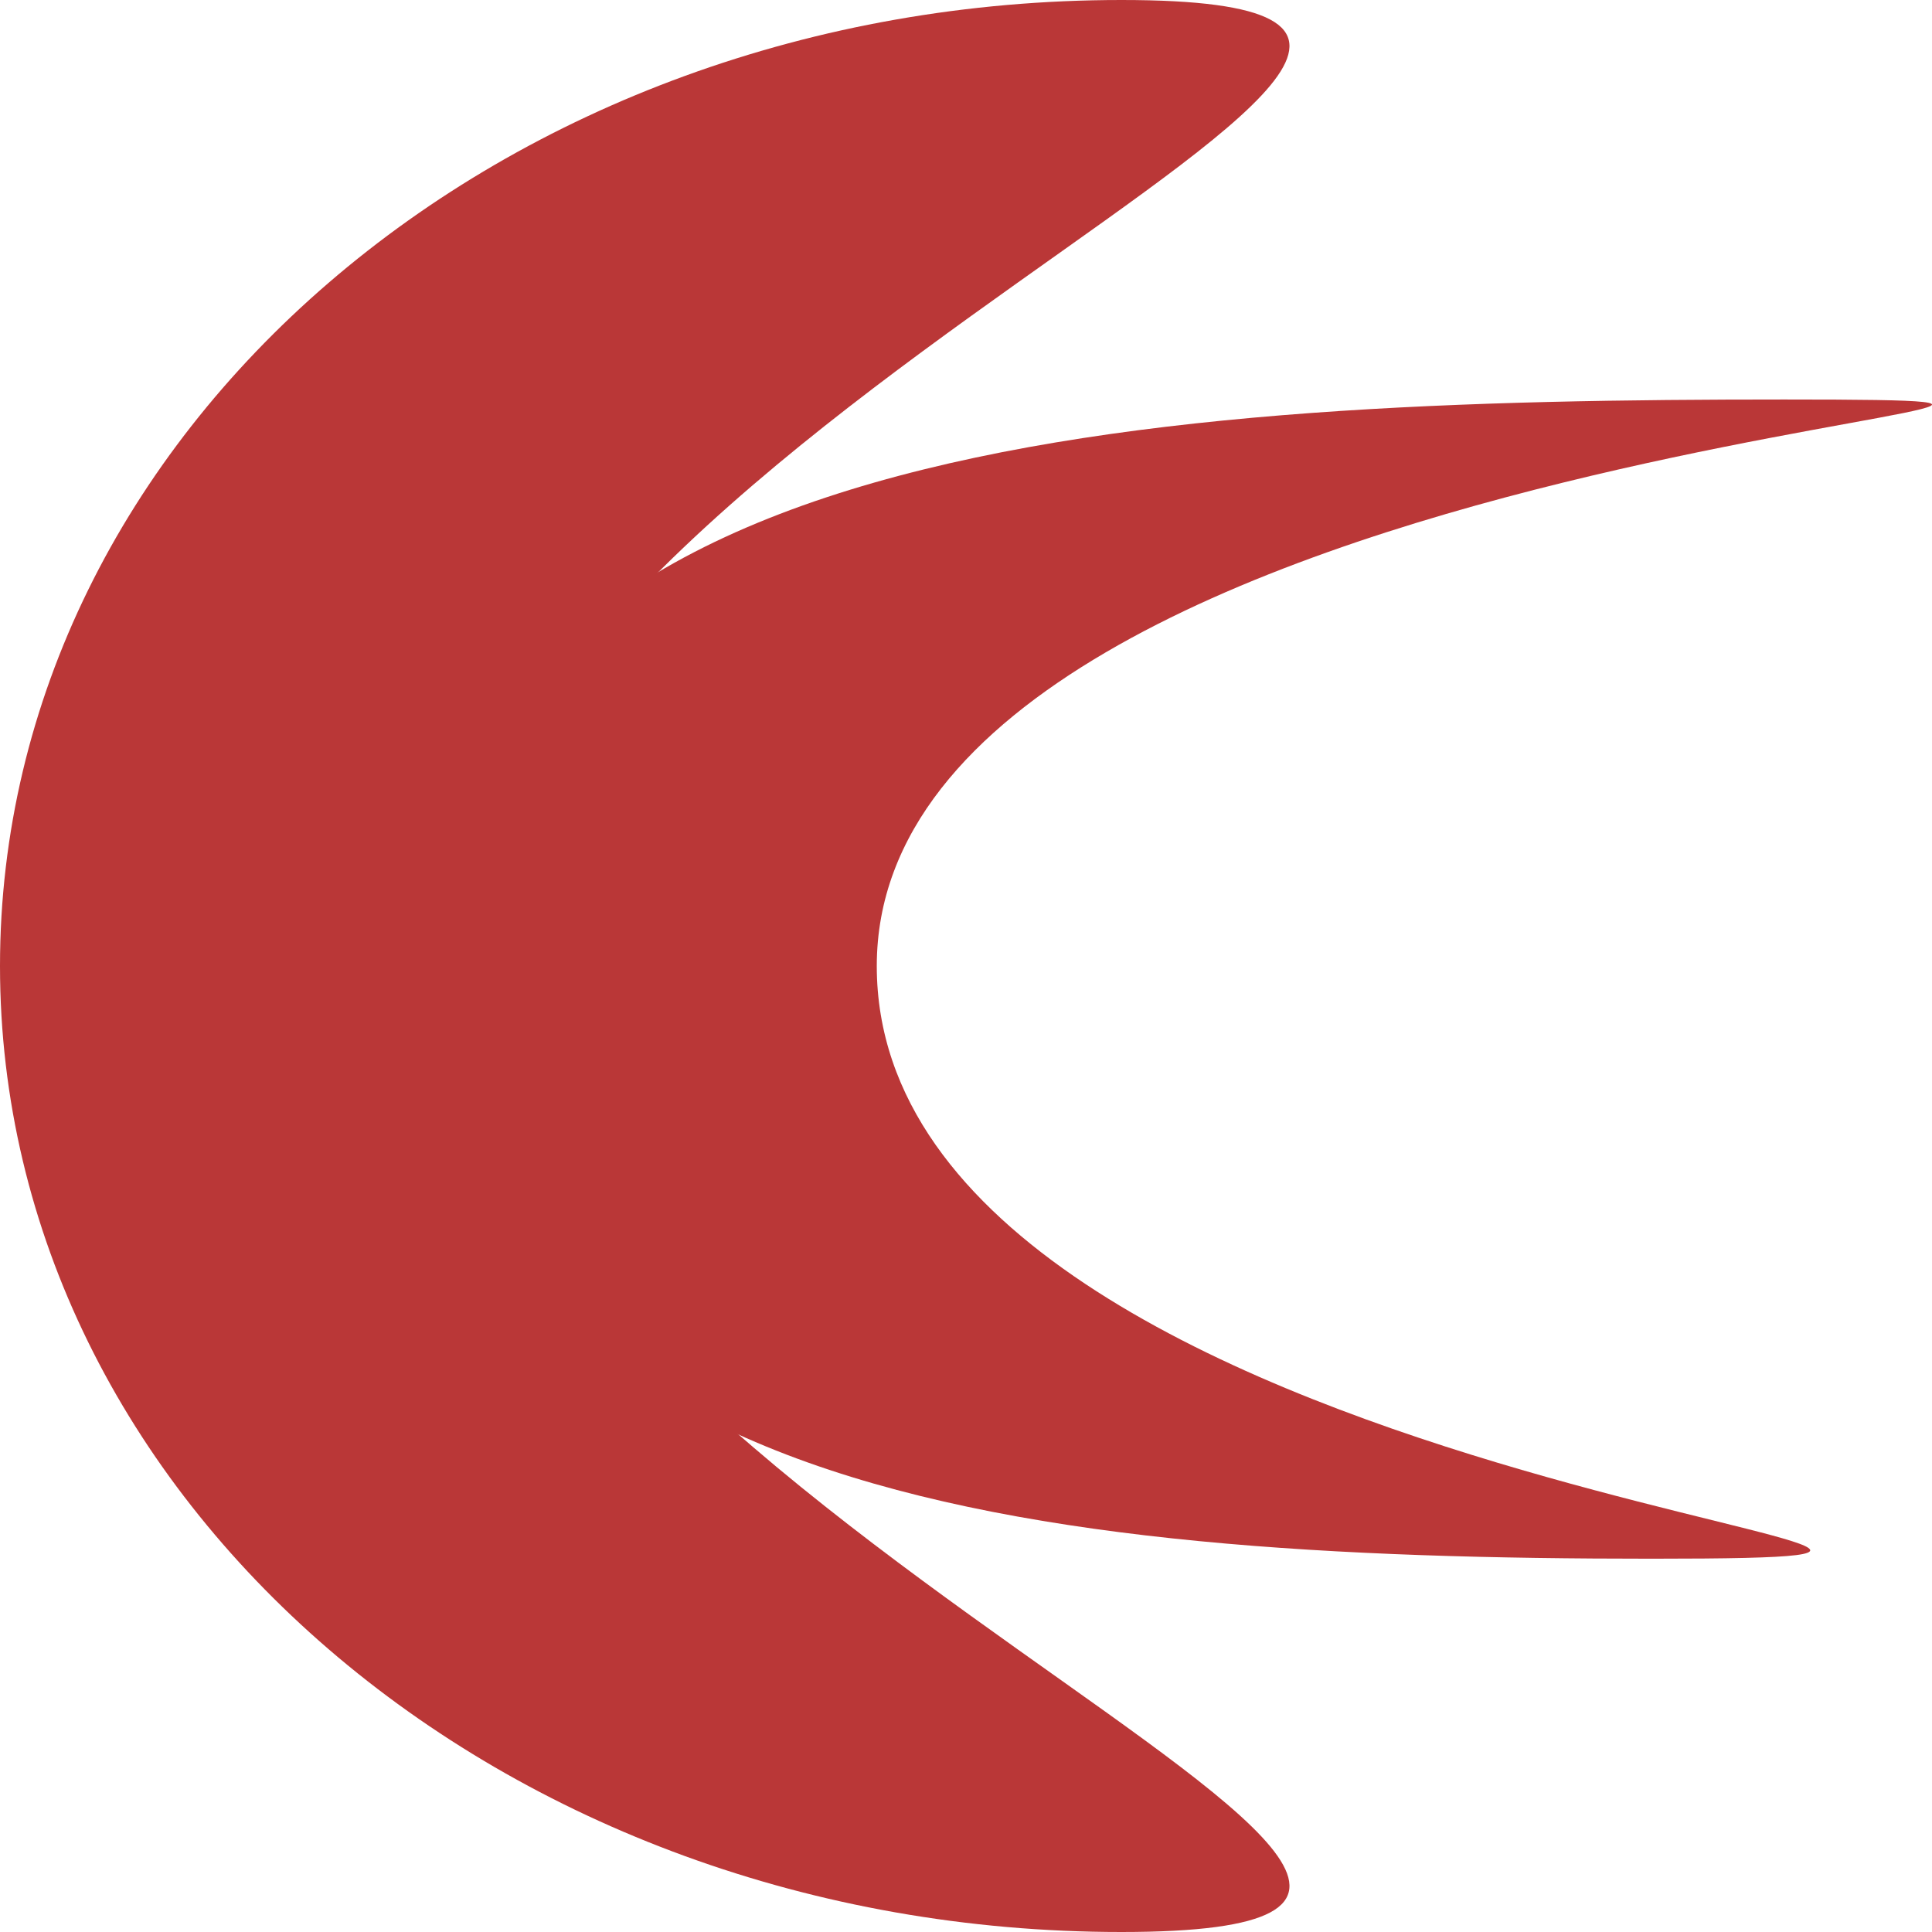
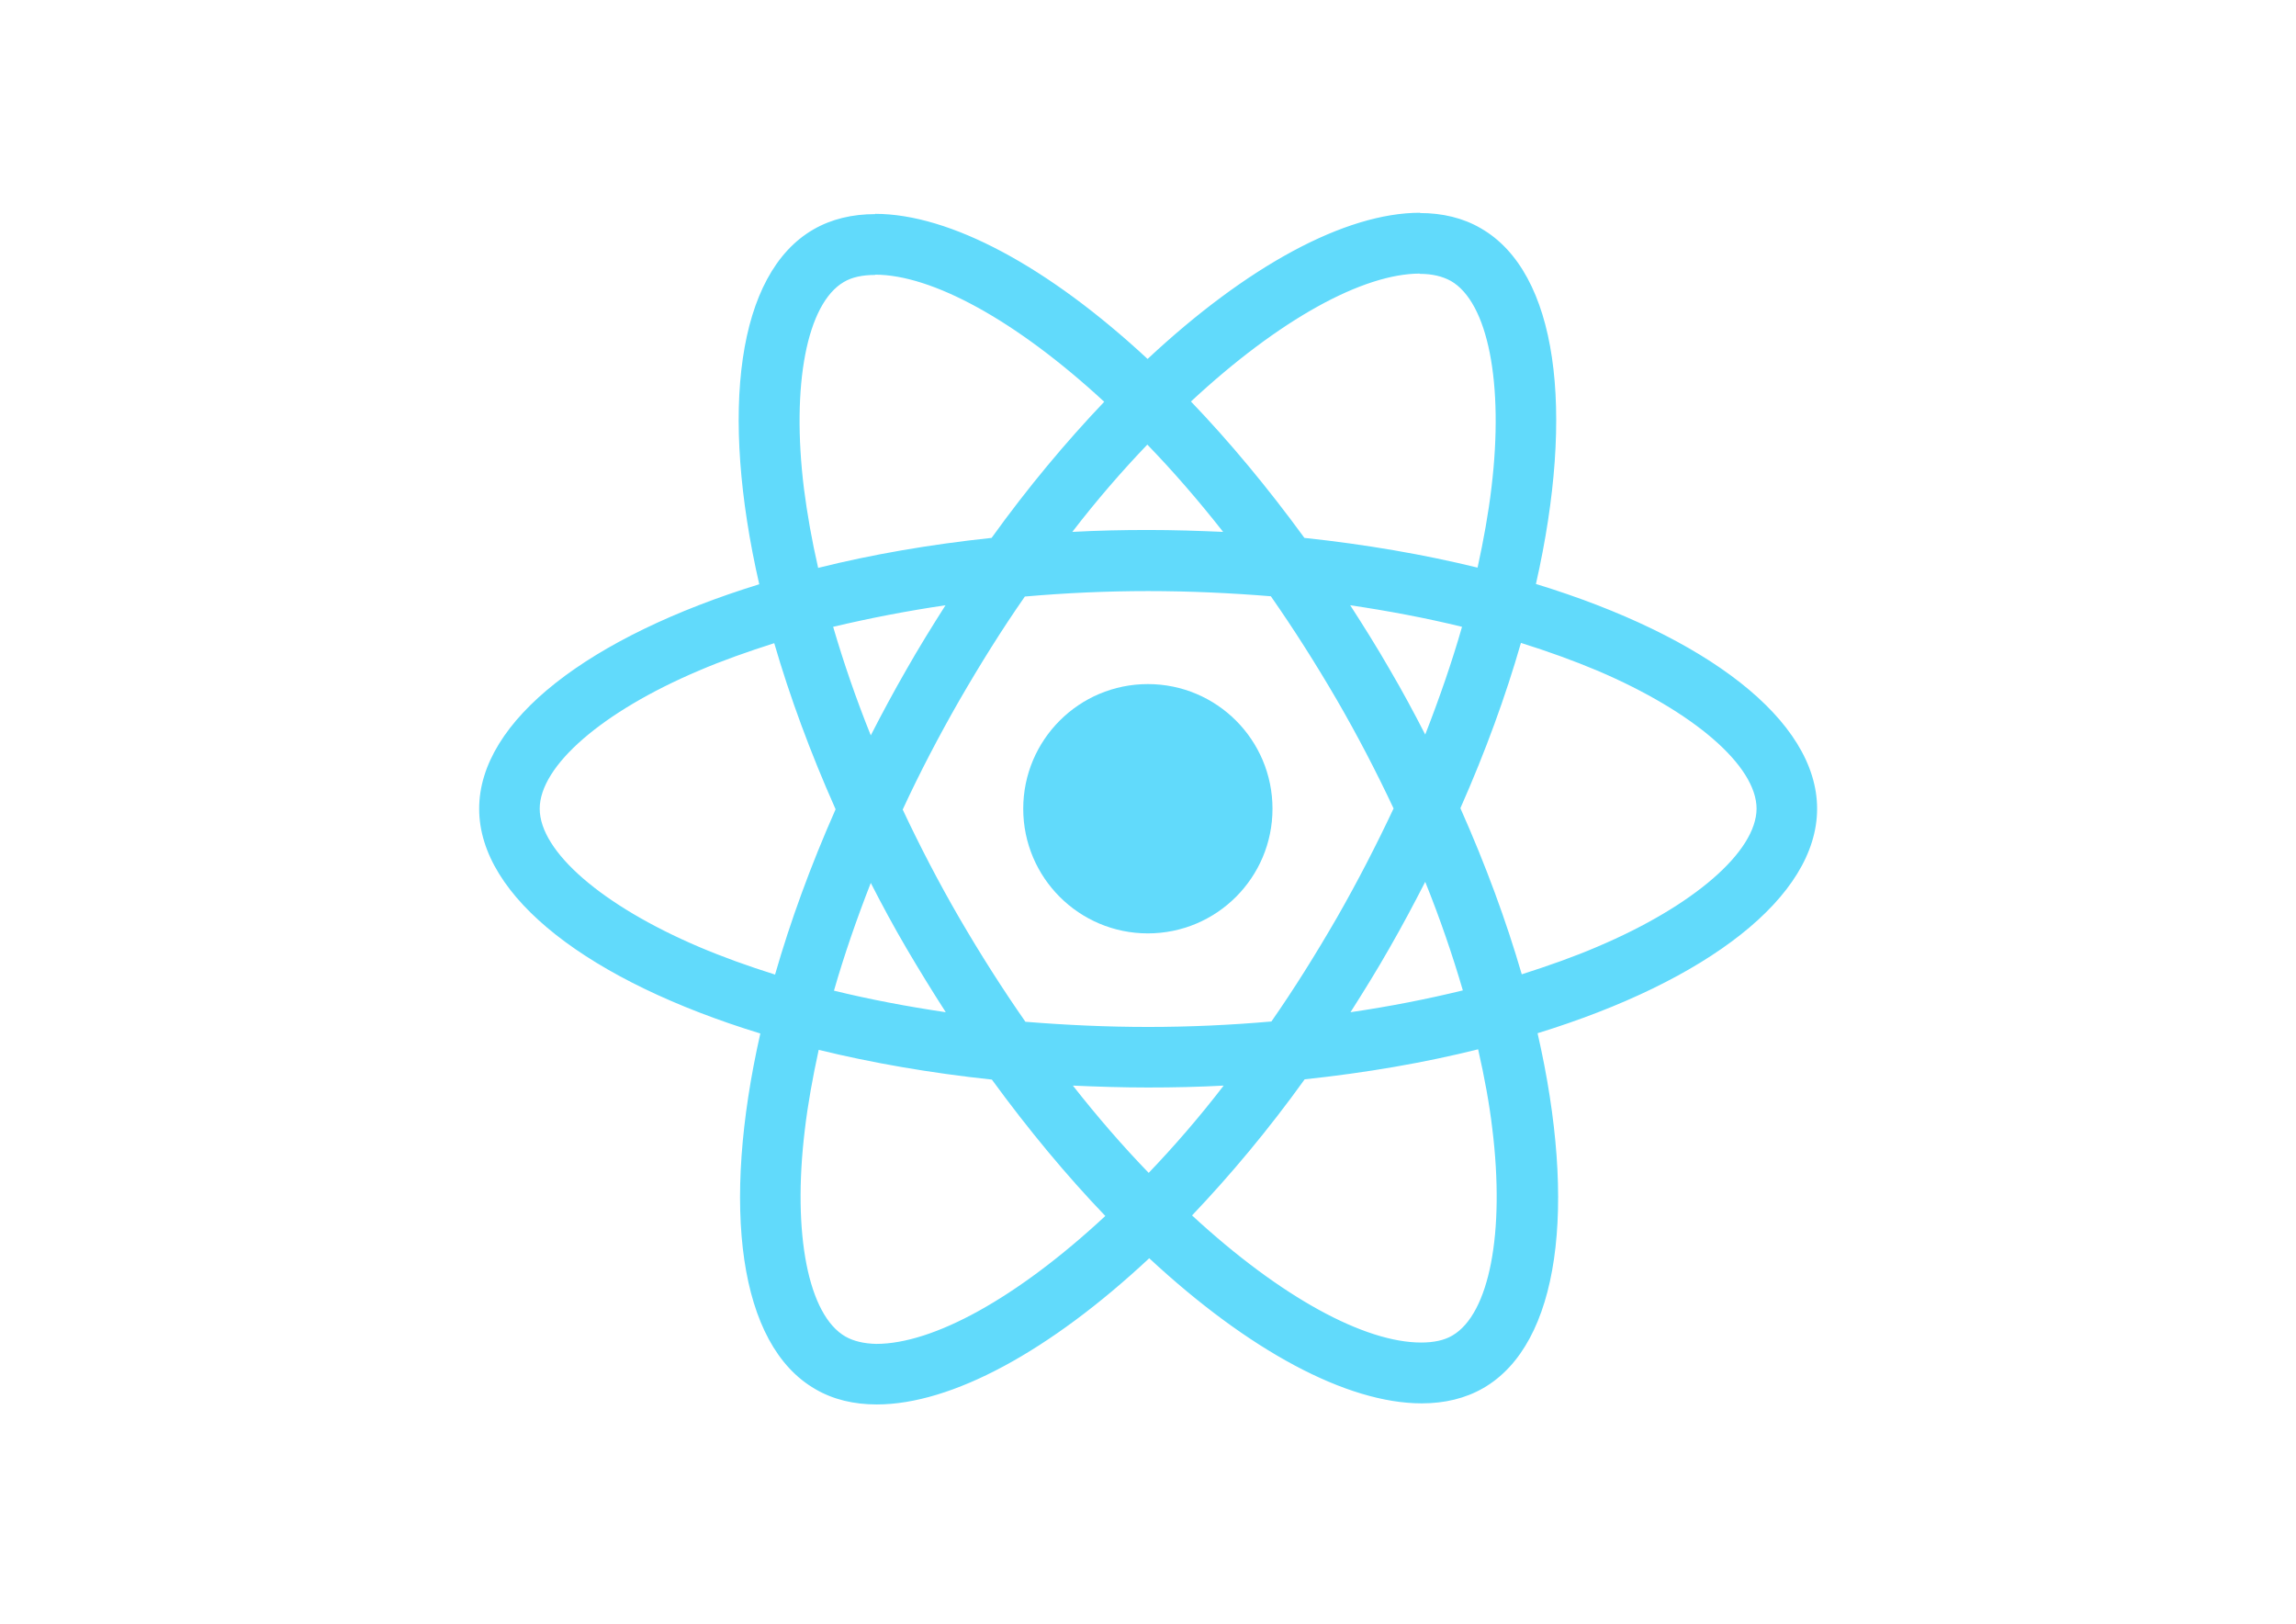
- <svg xmlns="http://www.w3.org/2000/svg" width="83" height="83" viewBox="0 0 83 83" fill="none">
-   <path d="M19.271 41.5C19.271 64.42 74.787 83 48.178 83C21.57 83 0 64.42 0 41.5C0 18.58 21.57 0 48.178 0C74.787 0 19.271 18.58 19.271 41.5Z" fill="#BA3737" />
-   <path d="M37.667 41.5C37.667 64.42 97.562 66.963 70.954 66.963C44.346 66.963 18.396 64.42 18.396 41.5C18.396 18.58 50.04 17.163 76.648 17.163C103.256 17.163 37.667 18.58 37.667 41.5Z" fill="#BA3737" />
+ <svg xmlns="http://www.w3.org/2000/svg" viewBox="0 0 841.9 595.3">
+   <g fill="#61DAFB">
+     <path d="M666.3 296.5c0-32.5-40.7-63.3-103.1-82.4 14.4-63.6 8-114.2-20.2-130.4-6.5-3.8-14.1-5.6-22.4-5.6v22.3c4.6 0 8.3.9 11.4 2.6 13.6 7.8 19.5 37.5 14.9 75.7-1.1 9.4-2.9 19.3-5.1 29.4-19.6-4.8-41-8.5-63.5-10.9-13.5-18.5-27.5-35.3-41.6-50 32.6-30.3 63.2-46.9 84-46.9V78c-27.5 0-63.5 19.6-99.9 53.6-36.4-33.8-72.4-53.2-99.9-53.2v22.3c20.7 0 51.4 16.5 84 46.6-14 14.7-28 31.4-41.3 49.9-22.6 2.4-44 6.1-63.6 11-2.3-10-4-19.7-5.2-29-4.7-38.2 1.1-67.9 14.6-75.8 3-1.8 6.9-2.6 11.5-2.6V78.5c-8.4 0-16 1.8-22.6 5.6-28.1 16.2-34.4 66.7-19.9 130.1-62.2 19.2-102.7 49.9-102.7 82.3 0 32.5 40.7 63.3 103.1 82.4-14.4 63.6-8 114.2 20.2 130.4 6.5 3.8 14.1 5.6 22.5 5.6 27.5 0 63.5-19.6 99.9-53.6 36.4 33.8 72.4 53.2 99.9 53.2 8.4 0 16-1.8 22.6-5.6 28.1-16.2 34.4-66.7 19.9-130.1 62-19.1 102.5-49.9 102.5-82.3zm-130.2-66.7c-3.7 12.9-8.3 26.2-13.5 39.5-4.1-8-8.4-16-13.1-24-4.6-8-9.5-15.8-14.4-23.4 14.2 2.1 27.9 4.7 41 7.9zm-45.8 106.5c-7.8 13.5-15.8 26.3-24.1 38.2-14.9 1.3-30 2-45.2 2-15.1 0-30.2-.7-45-1.9-8.3-11.9-16.4-24.6-24.2-38-7.6-13.1-14.5-26.4-20.8-39.8 6.2-13.4 13.2-26.8 20.7-39.9 7.8-13.5 15.8-26.3 24.1-38.2 14.9-1.3 30-2 45.2-2 15.1 0 30.2.7 45 1.9 8.3 11.9 16.4 24.6 24.2 38 7.6 13.1 14.5 26.4 20.8 39.8-6.3 13.4-13.2 26.8-20.7 39.9zm32.3-13c5.4 13.4 10 26.8 13.8 39.8-13.1 3.2-26.9 5.9-41.2 8 4.9-7.7 9.8-15.6 14.4-23.7 4.6-8 8.9-16.1 13-24.1zM421.2 430c-9.3-9.6-18.6-20.3-27.8-32 9 .4 18.2.7 27.5.7 9.4 0 18.7-.2 27.8-.7-9 11.7-18.3 22.4-27.5 32zm-74.4-58.9c-14.2-2.1-27.9-4.7-41-7.9 3.7-12.9 8.3-26.2 13.5-39.5 4.1 8 8.4 16 13.1 24 4.7 8 9.5 15.8 14.4 23.4zM420.7 163c9.3 9.6 18.6 20.3 27.8 32-9-.4-18.2-.7-27.5-.7-9.4 0-18.7.2-27.8.7 9-11.7 18.3-22.4 27.5-32zm-74 58.9c-4.9 7.7-9.8 15.6-14.4 23.7-4.6 8-8.9 16-13 24-5.4-13.4-10-26.8-13.8-39.8 13.1-3.1 26.9-5.8 41.2-7.9zm-90.5 125.2c-35.4-15.1-58.3-34.9-58.3-50.6 0-15.7 22.9-35.6 58.3-50.6 8.6-3.7 18-7 27.7-10.1 5.7 19.6 13.2 40 22.5 60.9-9.2 20.8-16.6 41.1-22.2 60.6-9.9-3.1-19.3-6.5-28-10.2zM310 490c-13.6-7.8-19.5-37.5-14.9-75.7 1.1-9.4 2.9-19.3 5.1-29.4 19.6 4.8 41 8.5 63.5 10.9 13.5 18.5 27.5 35.3 41.6 50-32.6 30.3-63.2 46.9-84 46.9-4.5-.1-8.3-1-11.3-2.7zm237.2-76.2c4.7 38.2-1.1 67.9-14.6 75.8-3 1.8-6.9 2.6-11.5 2.6-20.7 0-51.4-16.5-84-46.6 14-14.7 28-31.4 41.3-49.9 22.6-2.4 44-6.1 63.6-11 2.3 10.1 4.1 19.8 5.2 29.1zm38.5-66.7c-8.6 3.7-18 7-27.7 10.1-5.7-19.6-13.2-40-22.5-60.9 9.2-20.8 16.6-41.1 22.2-60.6 9.9 3.1 19.3 6.5 28.1 10.2 35.4 15.1 58.3 34.9 58.3 50.6-.1 15.7-23 35.6-58.4 50.6zM320.8 78.4z" />
+     <circle cx="420.9" cy="296.5" r="45.7" />
+     <path d="M520.5 78.1z" />
+   </g>
</svg>
